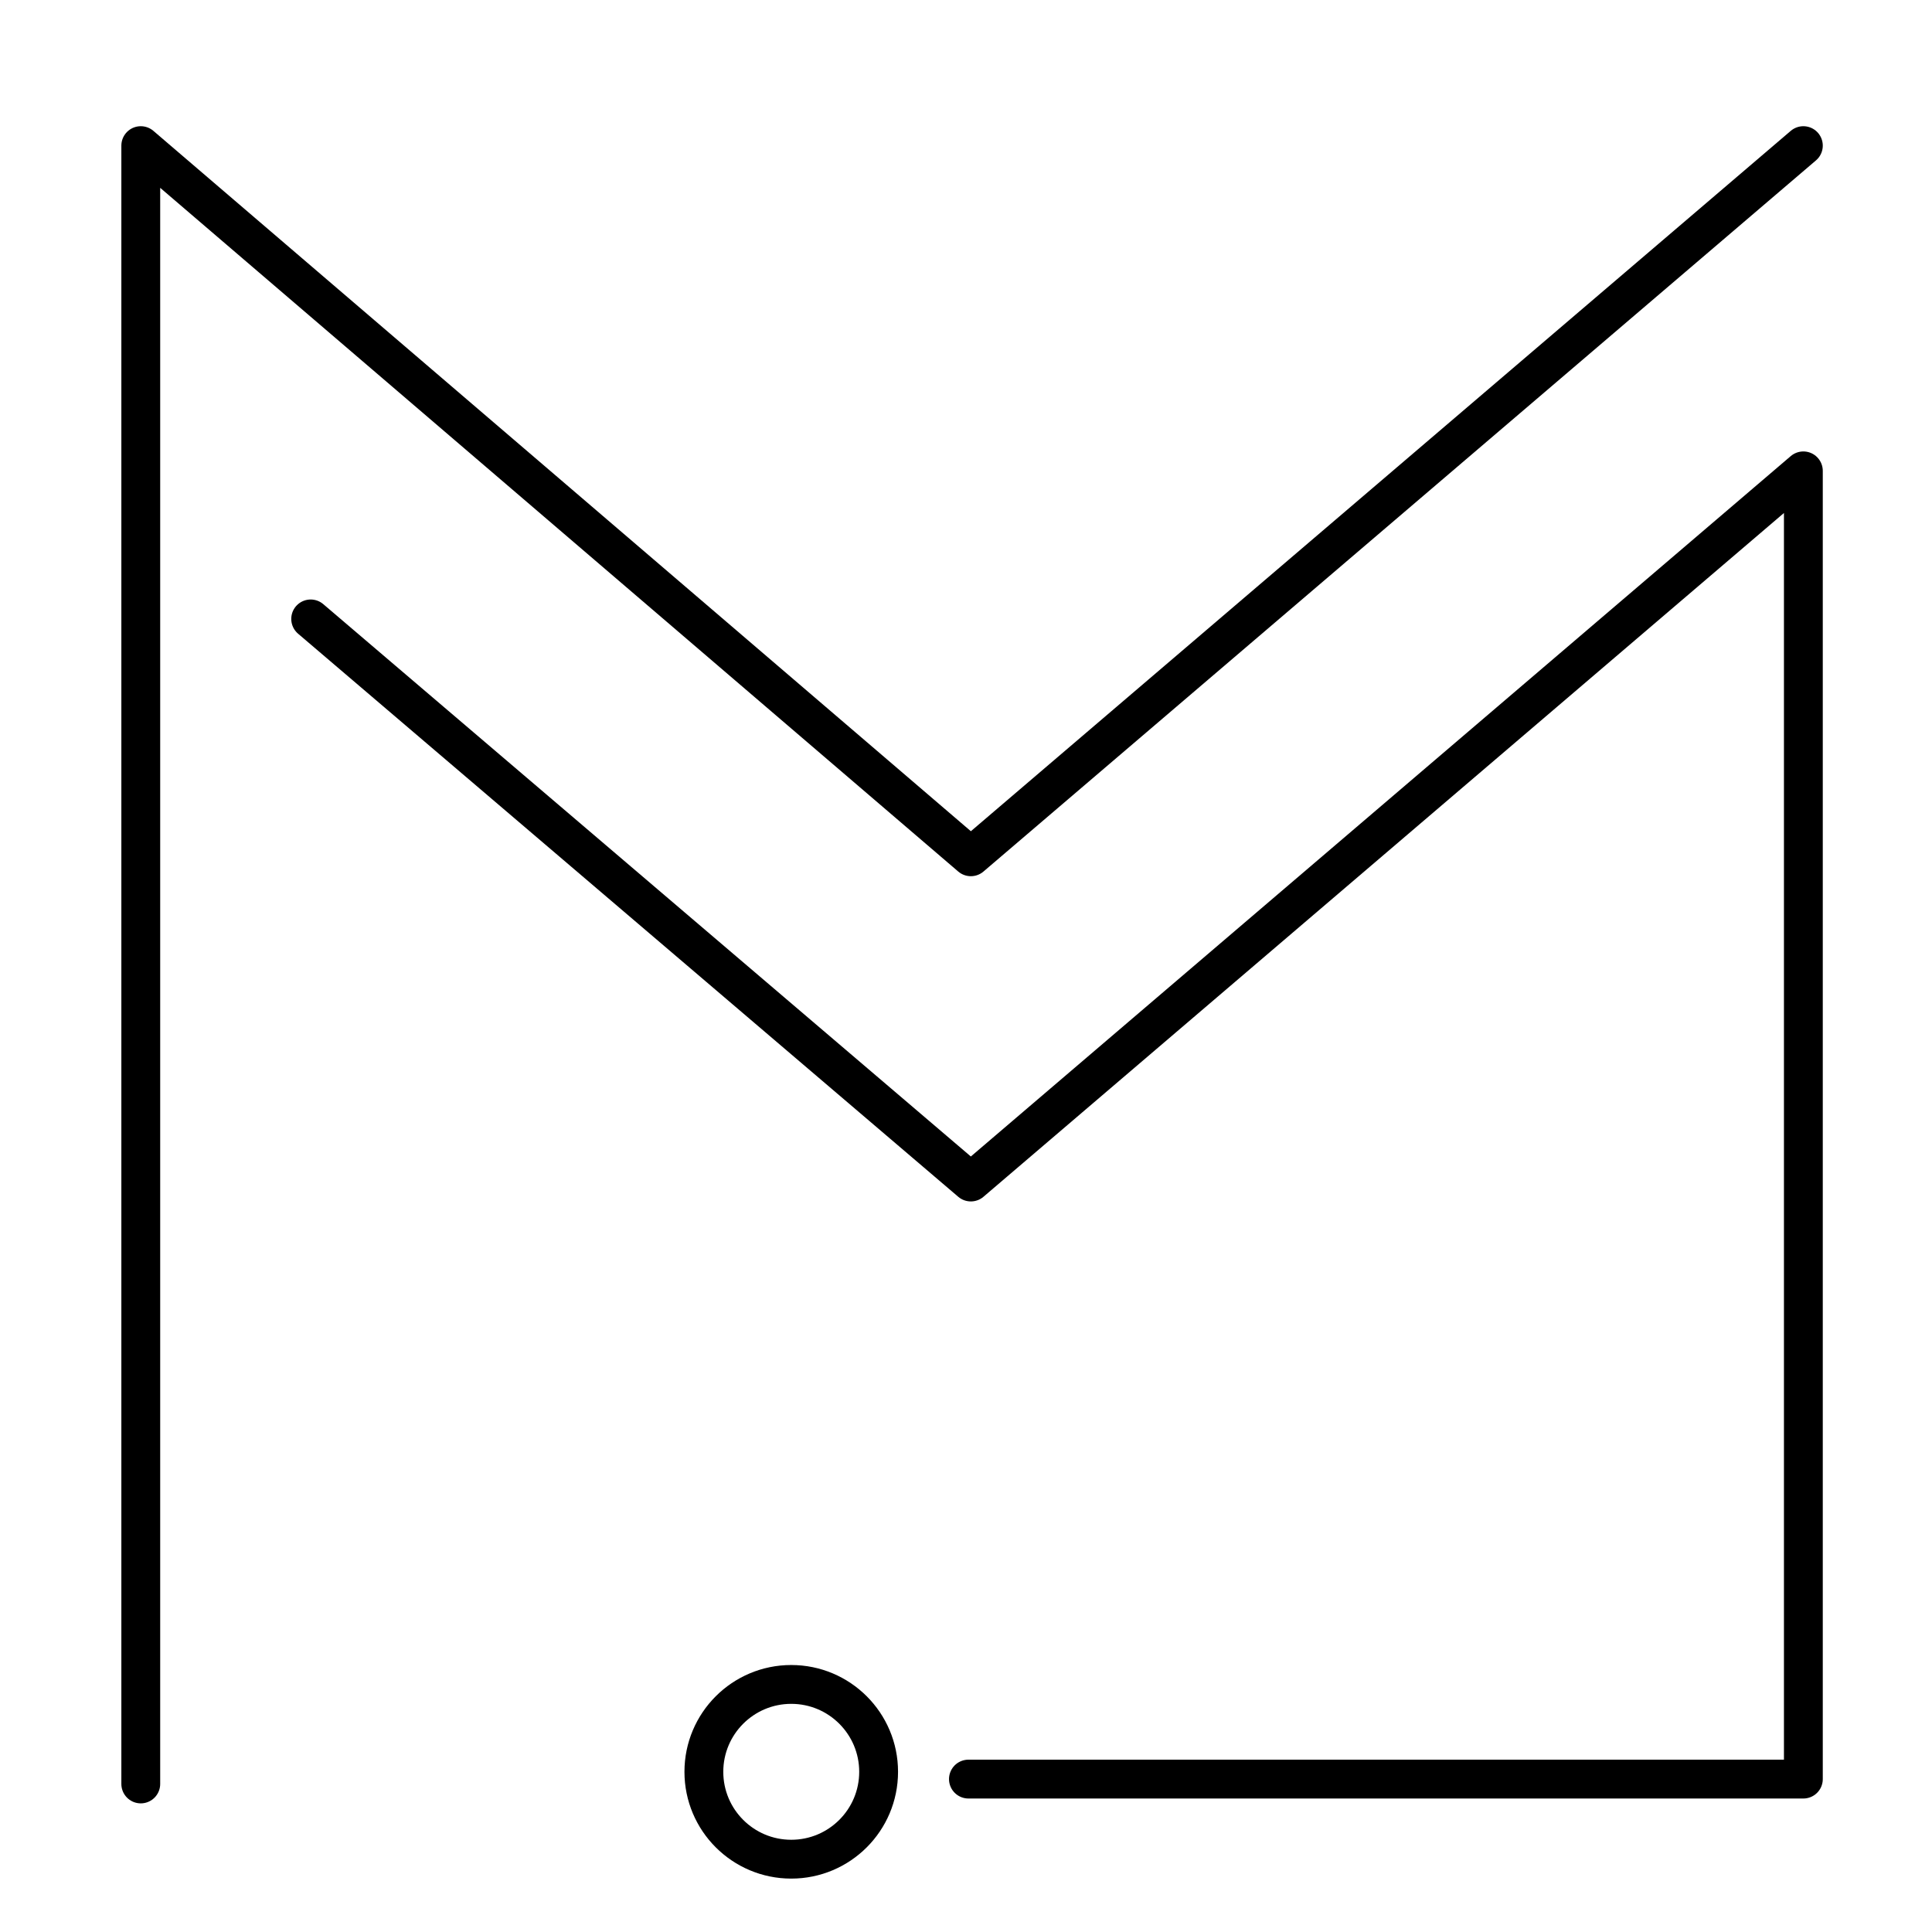
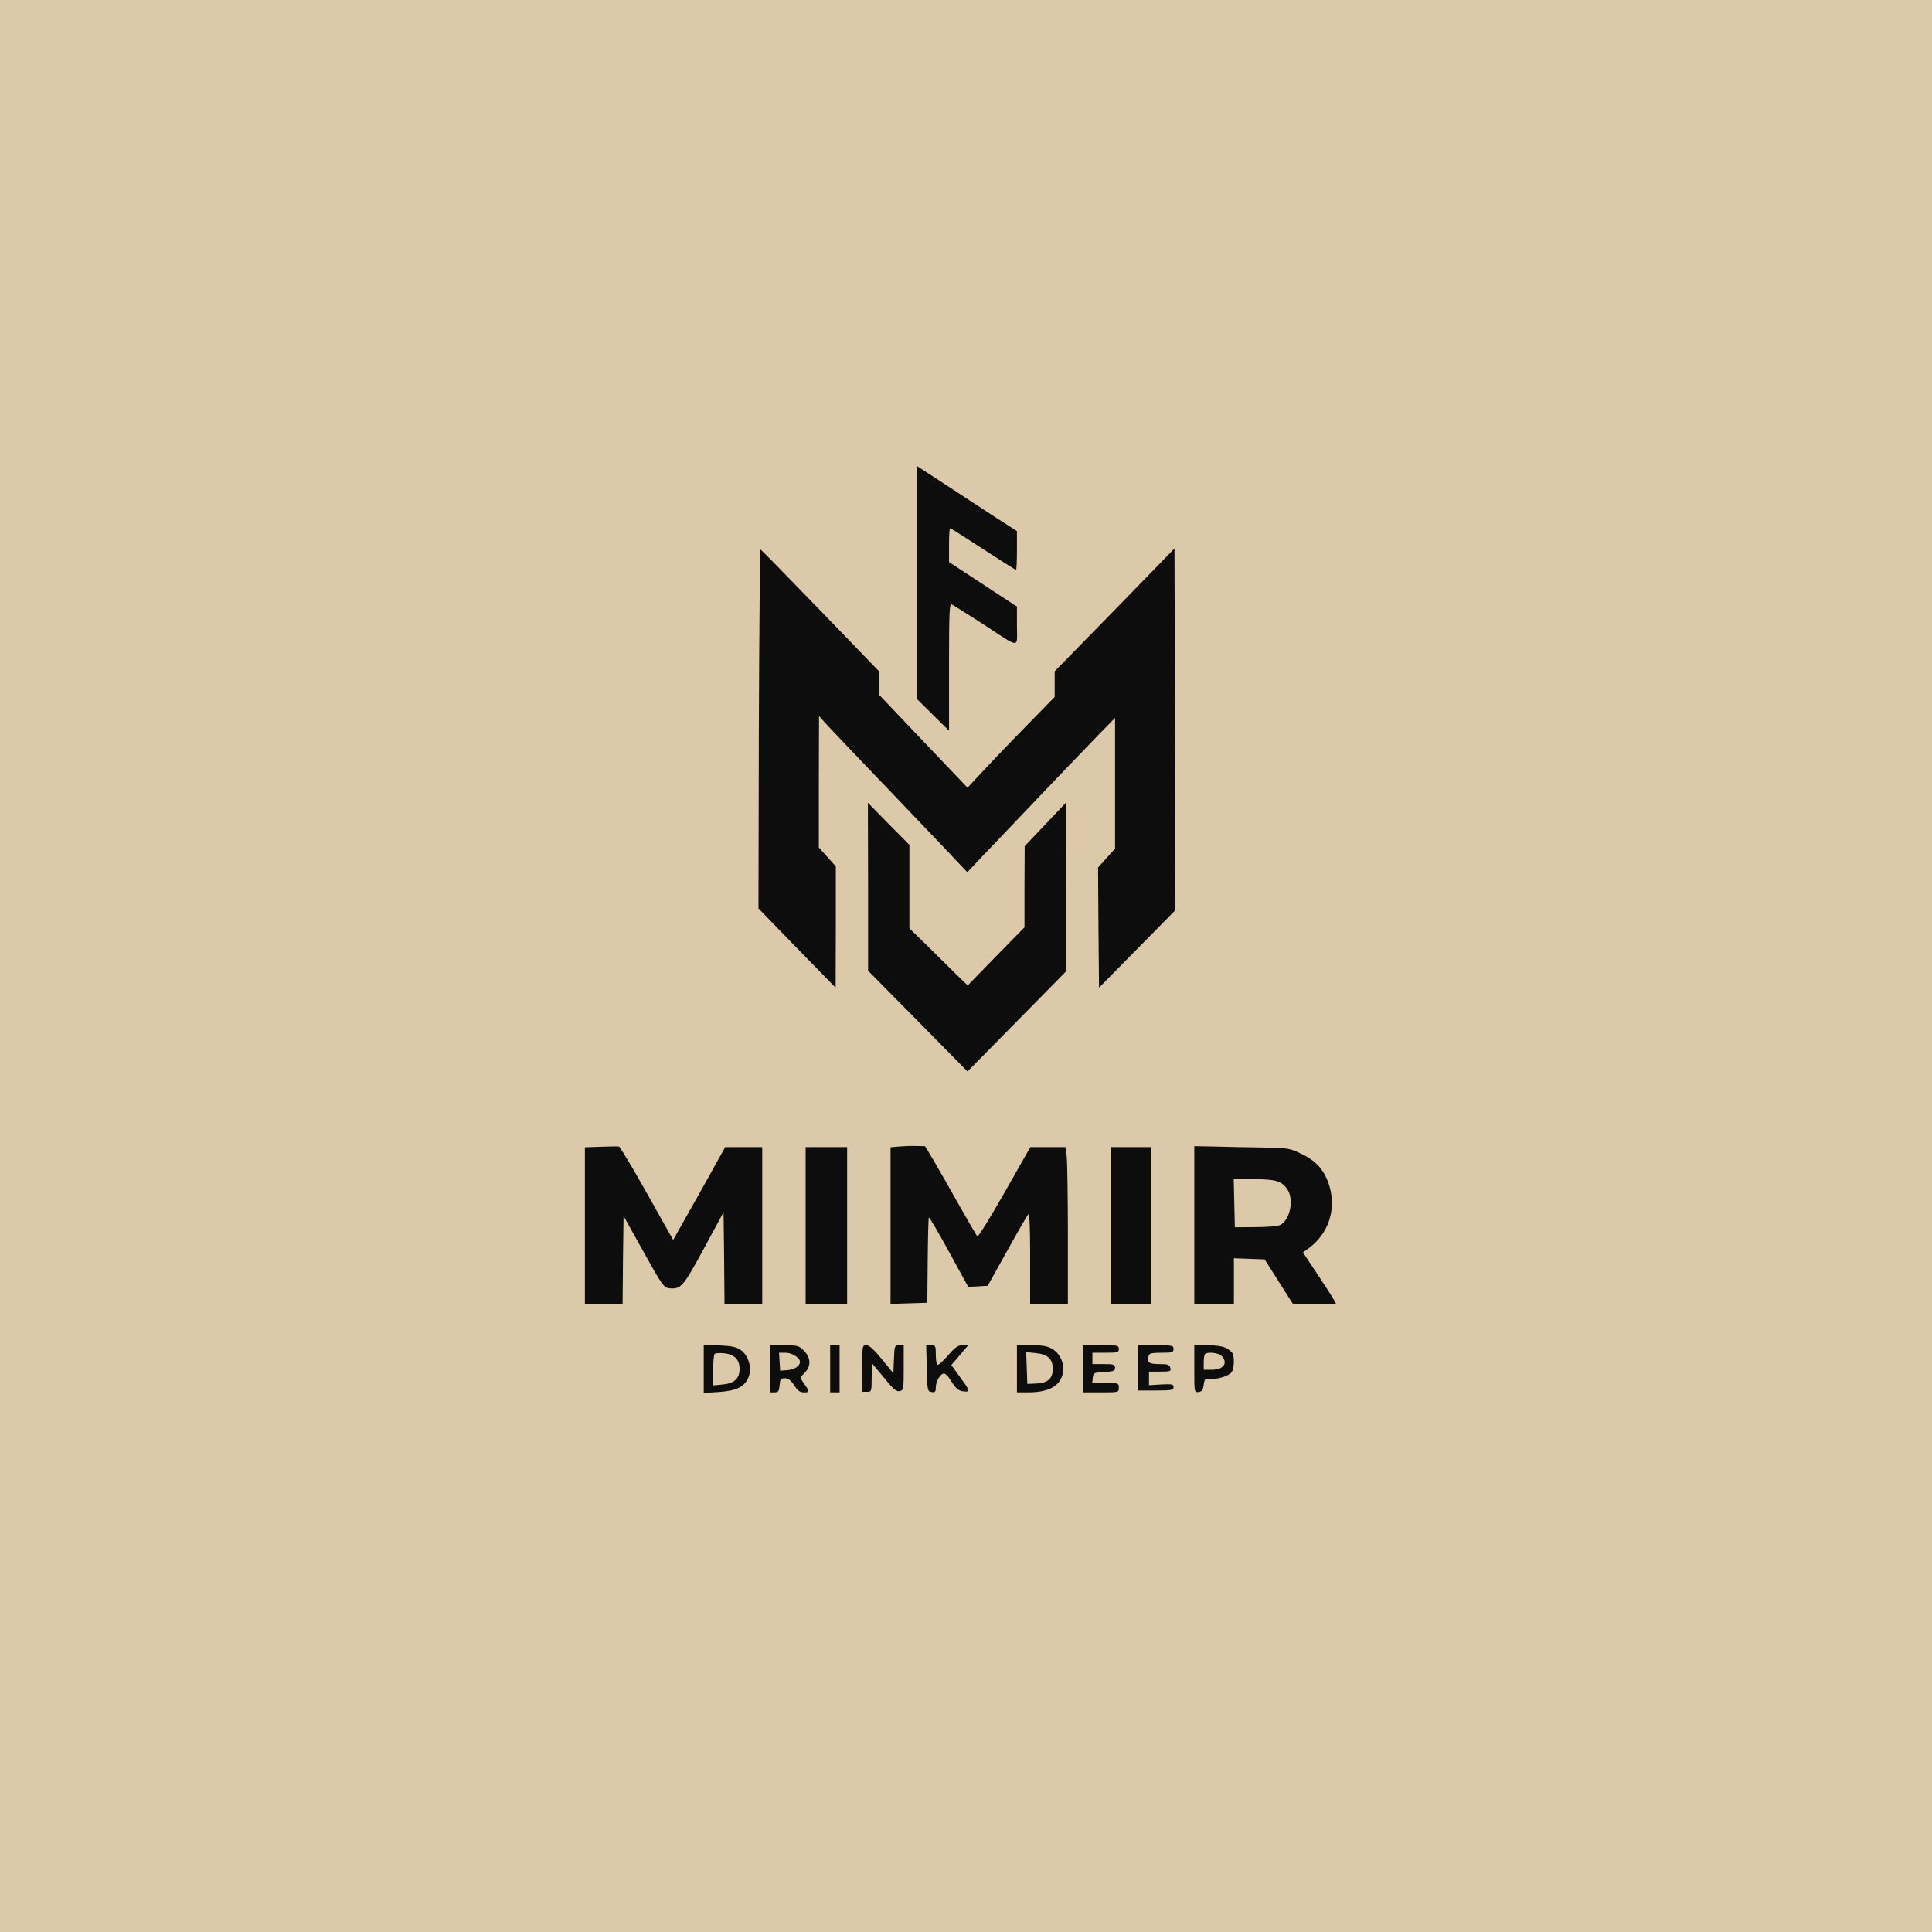
- <svg xmlns="http://www.w3.org/2000/svg" width="800" height="800" viewBox="72 48 780 796">
-   <g fill="none" stroke="currentColor" stroke-width="16" stroke-linecap="round" stroke-linejoin="round">
-     <path d="M122 783 V108 L464 401 L807 108" />
-     <path d="M192 303 L464 535 L807 242 V781 H463" />
-     <circle cx="390" cy="778" r="36" />
+ <svg xmlns="http://www.w3.org/2000/svg" version="1.0" width="1024pt" height="1024pt" viewBox="0 0 1024 1024" preserveAspectRatio="xMidYMid meet">
+   <rect width="1024" height="1024" fill="#0d0d0d" />
+   <g transform="translate(0,1024) scale(0.1,-0.1)" fill="#DCC9A9" stroke="none">
+     <path d="M0 5120 l0 -5120 5120 0 5120 0 0 5120 0 5120 -5120 0 -5120 0 0 -5120z m5267 2384 l123 -79 0 -102 c0 -57 -2 -103 -5 -103 -4 0 -97 59 -277 176 -37 24 -69 44 -72 44 -4 0 -6 -40 -6 -89 l0 -90 180 -118 180 -118 0 -103 c0 -121 24 -123 -187 15 -81 52 -152 97 -160 100 -11 4 -13 -55 -13 -332 l0 -338 -85 84 -85 84 0 617 0 618 143 -93 c78 -51 197 -129 264 -173z m-918 -501 l311 -322 0 -62 0 -62 115 -121 c63 -66 168 -177 234 -246 l119 -125 98 105 c54 58 158 166 231 240 l133 136 0 68 0 68 318 325 317 326 3 -959 2 -958 -202 -205 -203 -206 -3 318 -2 319 45 50 45 50 0 347 0 346 -88 -90 c-75 -77 -281 -292 -611 -639 l-84 -89 -56 59 c-30 33 -193 203 -361 379 -169 176 -321 336 -338 355 l-31 35 -1 -349 0 -348 45 -50 45 -50 0 -322 -1 -321 -205 210 -204 210 2 953 c2 523 6 951 9 950 4 -2 147 -148 318 -325z m471 -1462 l0 -221 93 -91 c50 -50 120 -118 154 -152 l62 -60 150 154 151 154 0 215 1 215 109 115 109 115 1 -447 0 -447 -261 -265 -261 -265 -263 267 -264 267 0 445 -1 445 110 -112 110 -111 0 -221z m-1467 -1493 c36 -62 99 -173 140 -247 l75 -133 89 158 c49 88 112 198 138 247 l49 87 98 0 98 0 0 -415 0 -415 -100 0 -100 0 -2 243 -3 242 -105 -194 c-110 -203 -121 -215 -184 -209 -27 3 -38 18 -135 193 l-106 190 -3 -232 -2 -233 -100 0 -100 0 0 415 0 414 88 3 c48 2 90 2 93 1 4 -2 36 -54 72 -115z m1595 42 c24 -41 85 -147 134 -235 50 -88 94 -164 98 -168 4 -5 69 100 144 232 l137 241 93 0 93 0 7 -52 c3 -29 6 -216 6 -415 l0 -363 -100 0 -100 0 0 242 c0 156 -3 239 -10 232 -5 -5 -56 -93 -112 -194 l-103 -185 -51 -3 -52 -3 -102 186 c-56 103 -104 184 -107 182 -2 -3 -5 -105 -6 -228 l-2 -224 -97 -3 -98 -3 0 415 0 415 43 4 c23 2 64 4 91 3 l49 -1 45 -75z m1742 68 c142 -3 147 -4 212 -36 78 -38 121 -89 145 -171 36 -125 -7 -252 -112 -328 l-29 -21 75 -113 c42 -63 81 -124 88 -136 l12 -23 -115 0 -114 0 -75 118 -74 117 -82 3 -81 3 0 -121 0 -120 -105 0 -105 0 0 418 0 417 107 -2 c60 -2 173 -4 253 -5z m-2200 -413 l0 -415 -110 0 -110 0 0 415 0 415 110 0 110 0 0 -415z m1610 0 l0 -415 -105 0 -105 0 0 415 0 415 105 0 105 0 0 -415z m-2173 -661 c41 -30 59 -94 41 -142 -20 -52 -64 -74 -159 -80 l-79 -5 0 128 0 127 84 -3 c66 -3 91 -9 113 -25z m334 -3 c37 -38 39 -82 4 -117 -25 -25 -25 -26 -7 -52 35 -50 35 -52 4 -52 -22 0 -34 8 -53 38 -17 26 -31 37 -49 37 -22 0 -25 -5 -28 -37 -3 -33 -7 -38 -28 -38 l-24 0 0 125 0 125 76 0 c70 0 78 -2 105 -29z m189 -96 l0 -125 -25 0 -25 0 0 125 0 125 25 0 25 0 0 -125z m225 50 l60 -74 3 74 c3 72 4 75 27 75 l25 0 0 -119 c0 -111 -1 -119 -20 -124 -15 -4 -30 6 -60 41 -21 26 -50 61 -64 77 l-25 30 -1 -76 c0 -75 -1 -76 -25 -76 l-25 0 0 123 c0 122 0 124 23 124 15 -1 40 -24 82 -75z m285 26 c0 -28 4 -52 8 -55 5 -3 30 19 56 49 38 44 53 55 78 55 l30 0 -45 -53 -45 -52 40 -55 c62 -85 62 -88 27 -85 -30 3 -44 15 -76 68 -10 15 -23 27 -30 27 -18 0 -43 -41 -43 -73 0 -24 -4 -28 -22 -25 -22 3 -23 7 -26 126 l-3 122 26 0 c23 0 25 -3 25 -49z m618 29 c41 -25 65 -79 56 -125 -13 -71 -74 -105 -186 -105 l-58 0 0 125 0 125 78 0 c60 0 84 -5 110 -20z m352 0 c0 -18 -7 -20 -70 -20 l-70 0 0 -30 0 -30 60 0 c53 0 60 -2 60 -20 0 -16 -8 -19 -57 -22 -55 -3 -58 -4 -61 -30 l-3 -28 70 0 c69 0 71 -1 71 -25 0 -25 0 -25 -95 -25 l-95 0 0 125 0 125 95 0 c88 0 95 -1 95 -20z m290 0 c0 -18 -7 -20 -64 -20 -52 0 -64 -3 -68 -17 -9 -35 2 -43 57 -43 44 0 53 -3 58 -20 5 -18 0 -20 -54 -20 l-59 0 0 -36 0 -36 65 4 c57 3 65 1 65 -14 0 -16 -11 -18 -95 -18 l-95 0 0 120 0 120 95 0 c88 0 95 -1 95 -20z m279 5 c16 -8 31 -22 35 -30 9 -25 7 -74 -4 -95 -12 -22 -78 -43 -118 -38 -24 3 -28 -1 -32 -32 -4 -27 -10 -36 -27 -38 -23 -3 -23 -2 -23 122 l0 126 70 0 c43 0 82 -6 99 -15z" />
+     <path d="M6542 3863 l3 -128 110 1 c67 0 119 5 132 12 51 28 72 133 37 187 -29 45 -63 55 -179 55 l-106 0 3 -127z" />
+     <path d="M3788 3064 c-5 -4 -8 -43 -8 -87 l0 -80 52 5 c61 6 88 32 88 83 0 48 -27 76 -80 82 -25 3 -48 1 -52 -3z" />
+     <path d="M4132 3023 l3 -48 40 3 c36 3 65 22 65 44 0 21 -42 48 -76 48 l-35 0 3 -47z" />
+     <path d="M5442 2989 l3 -84 50 2 c59 3 85 27 85 78 0 51 -27 77 -89 83 l-52 5 3 -84z" />
+     <path d="M6387 3063 c-4 -3 -7 -24 -7 -45 l0 -38 43 0 c63 0 88 37 51 74 -15 16 -75 22 -87 9z" />
  </g>
</svg>
